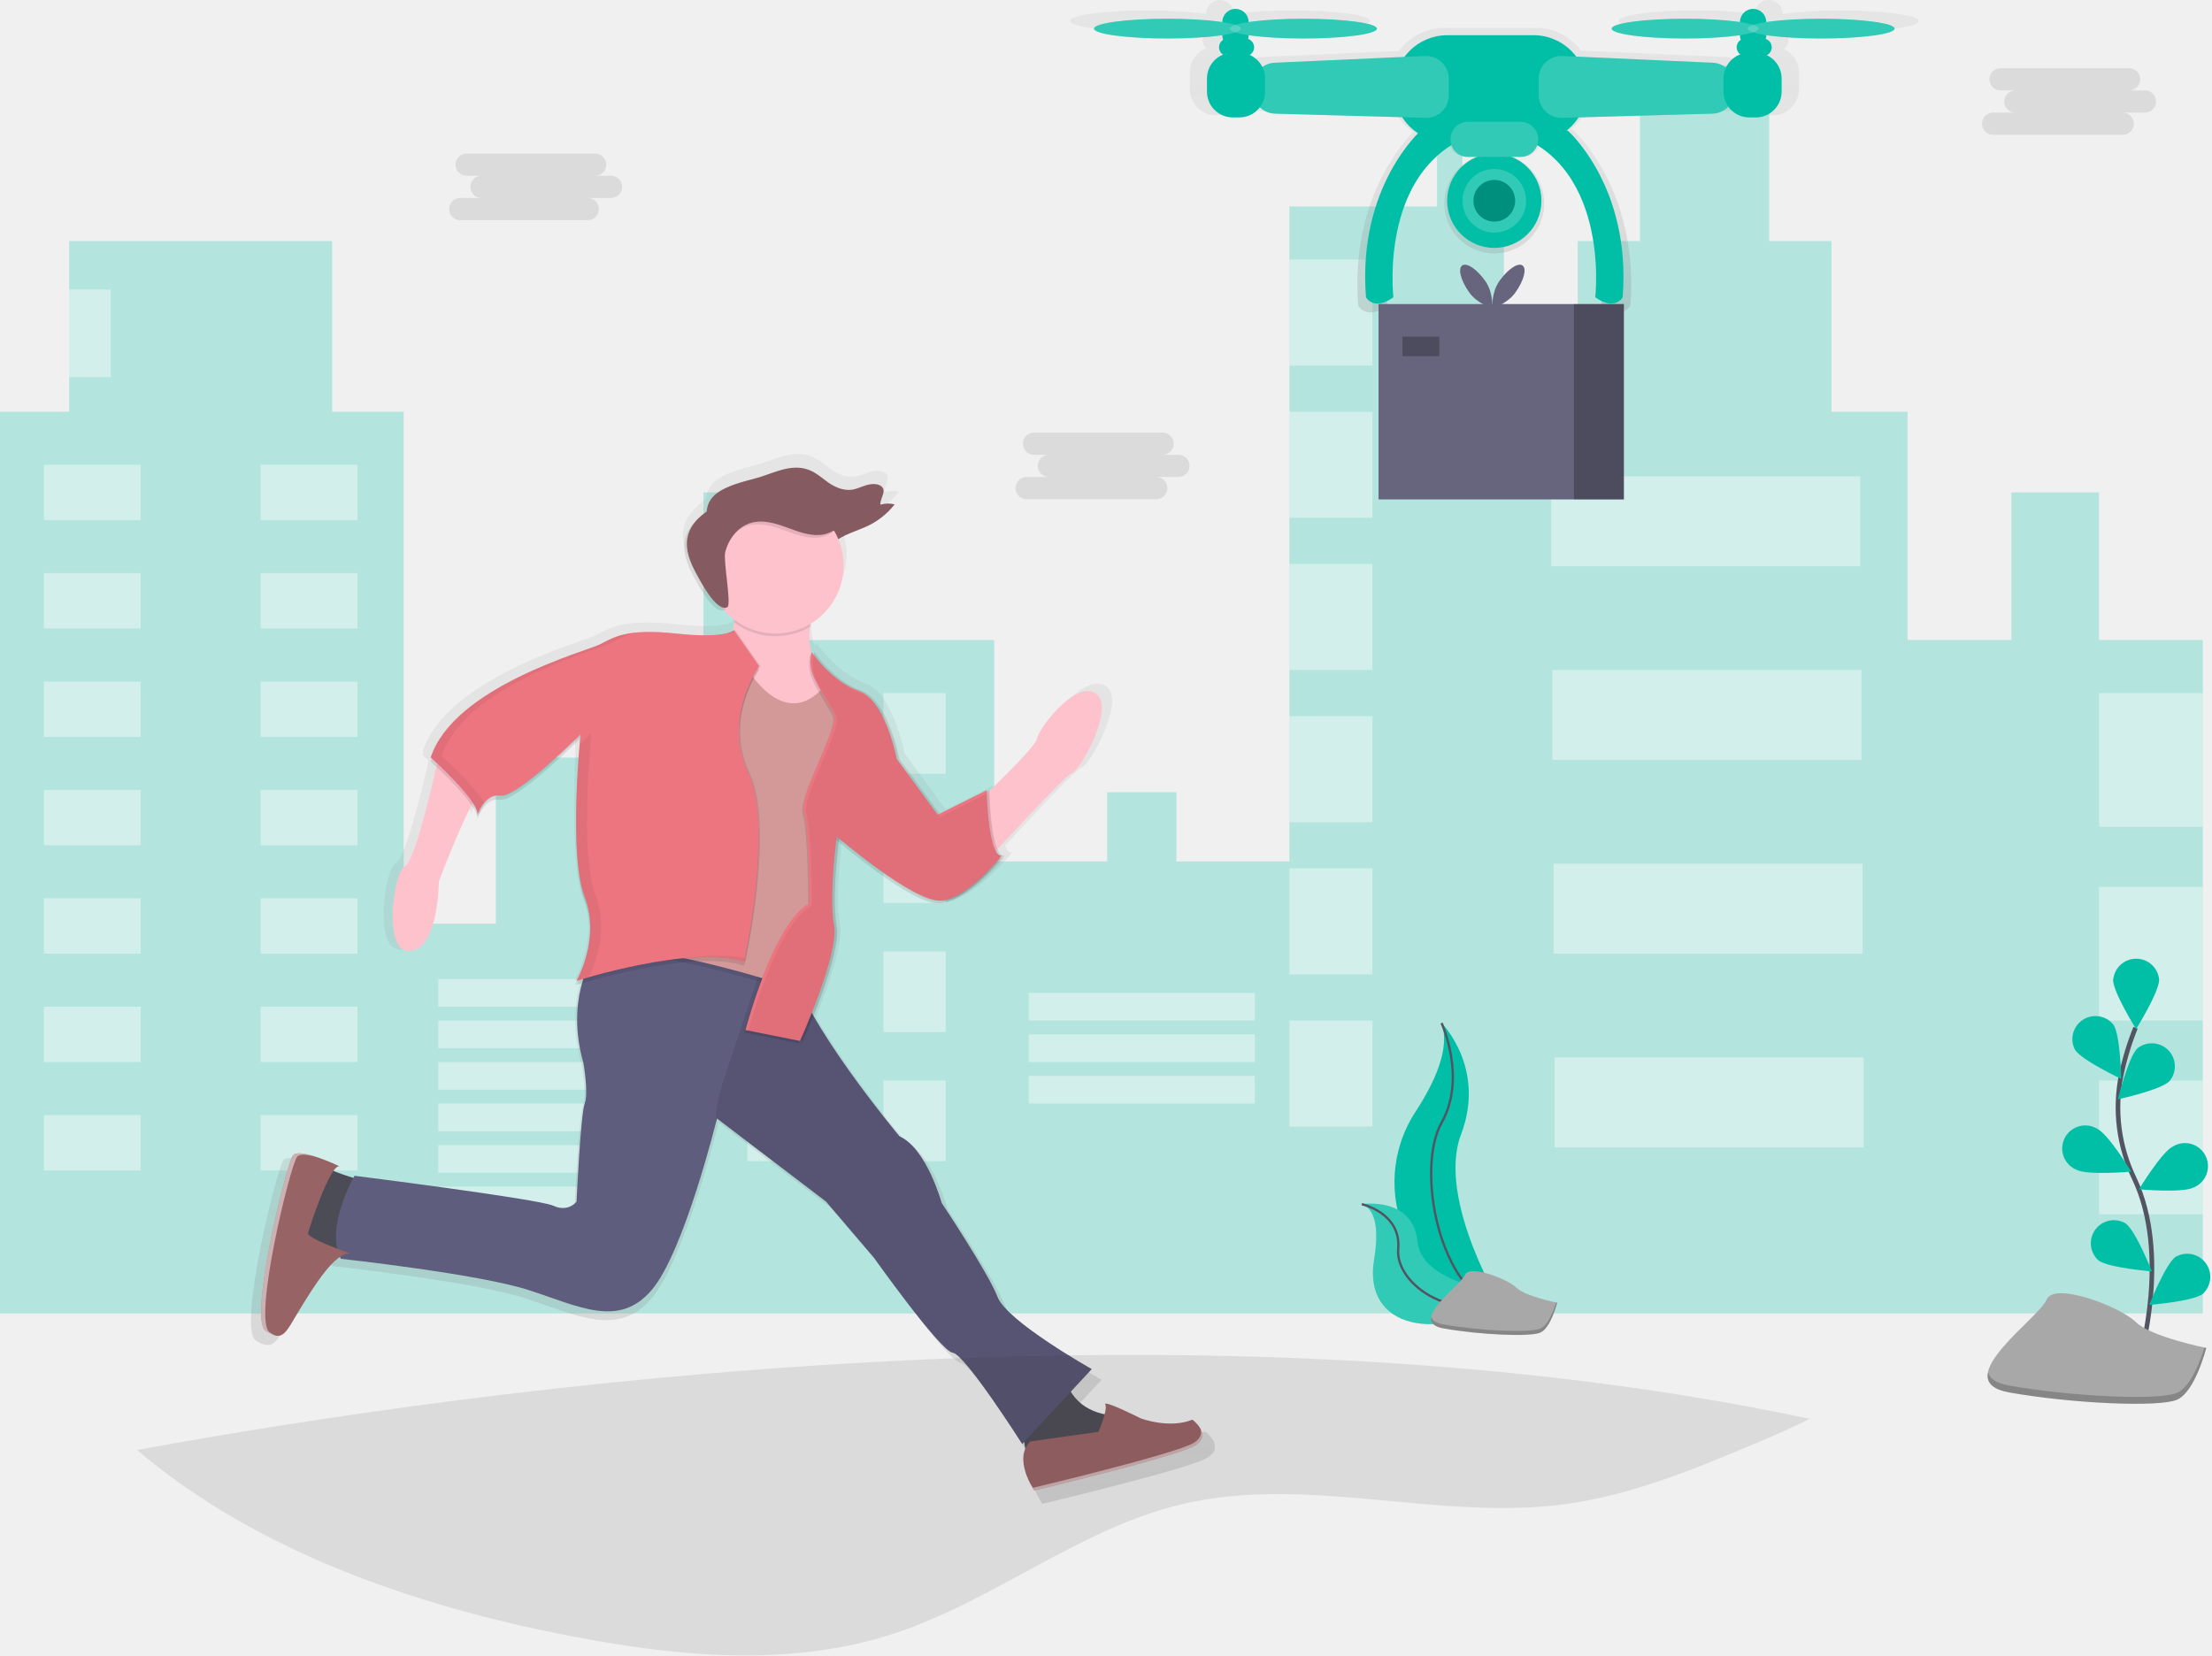
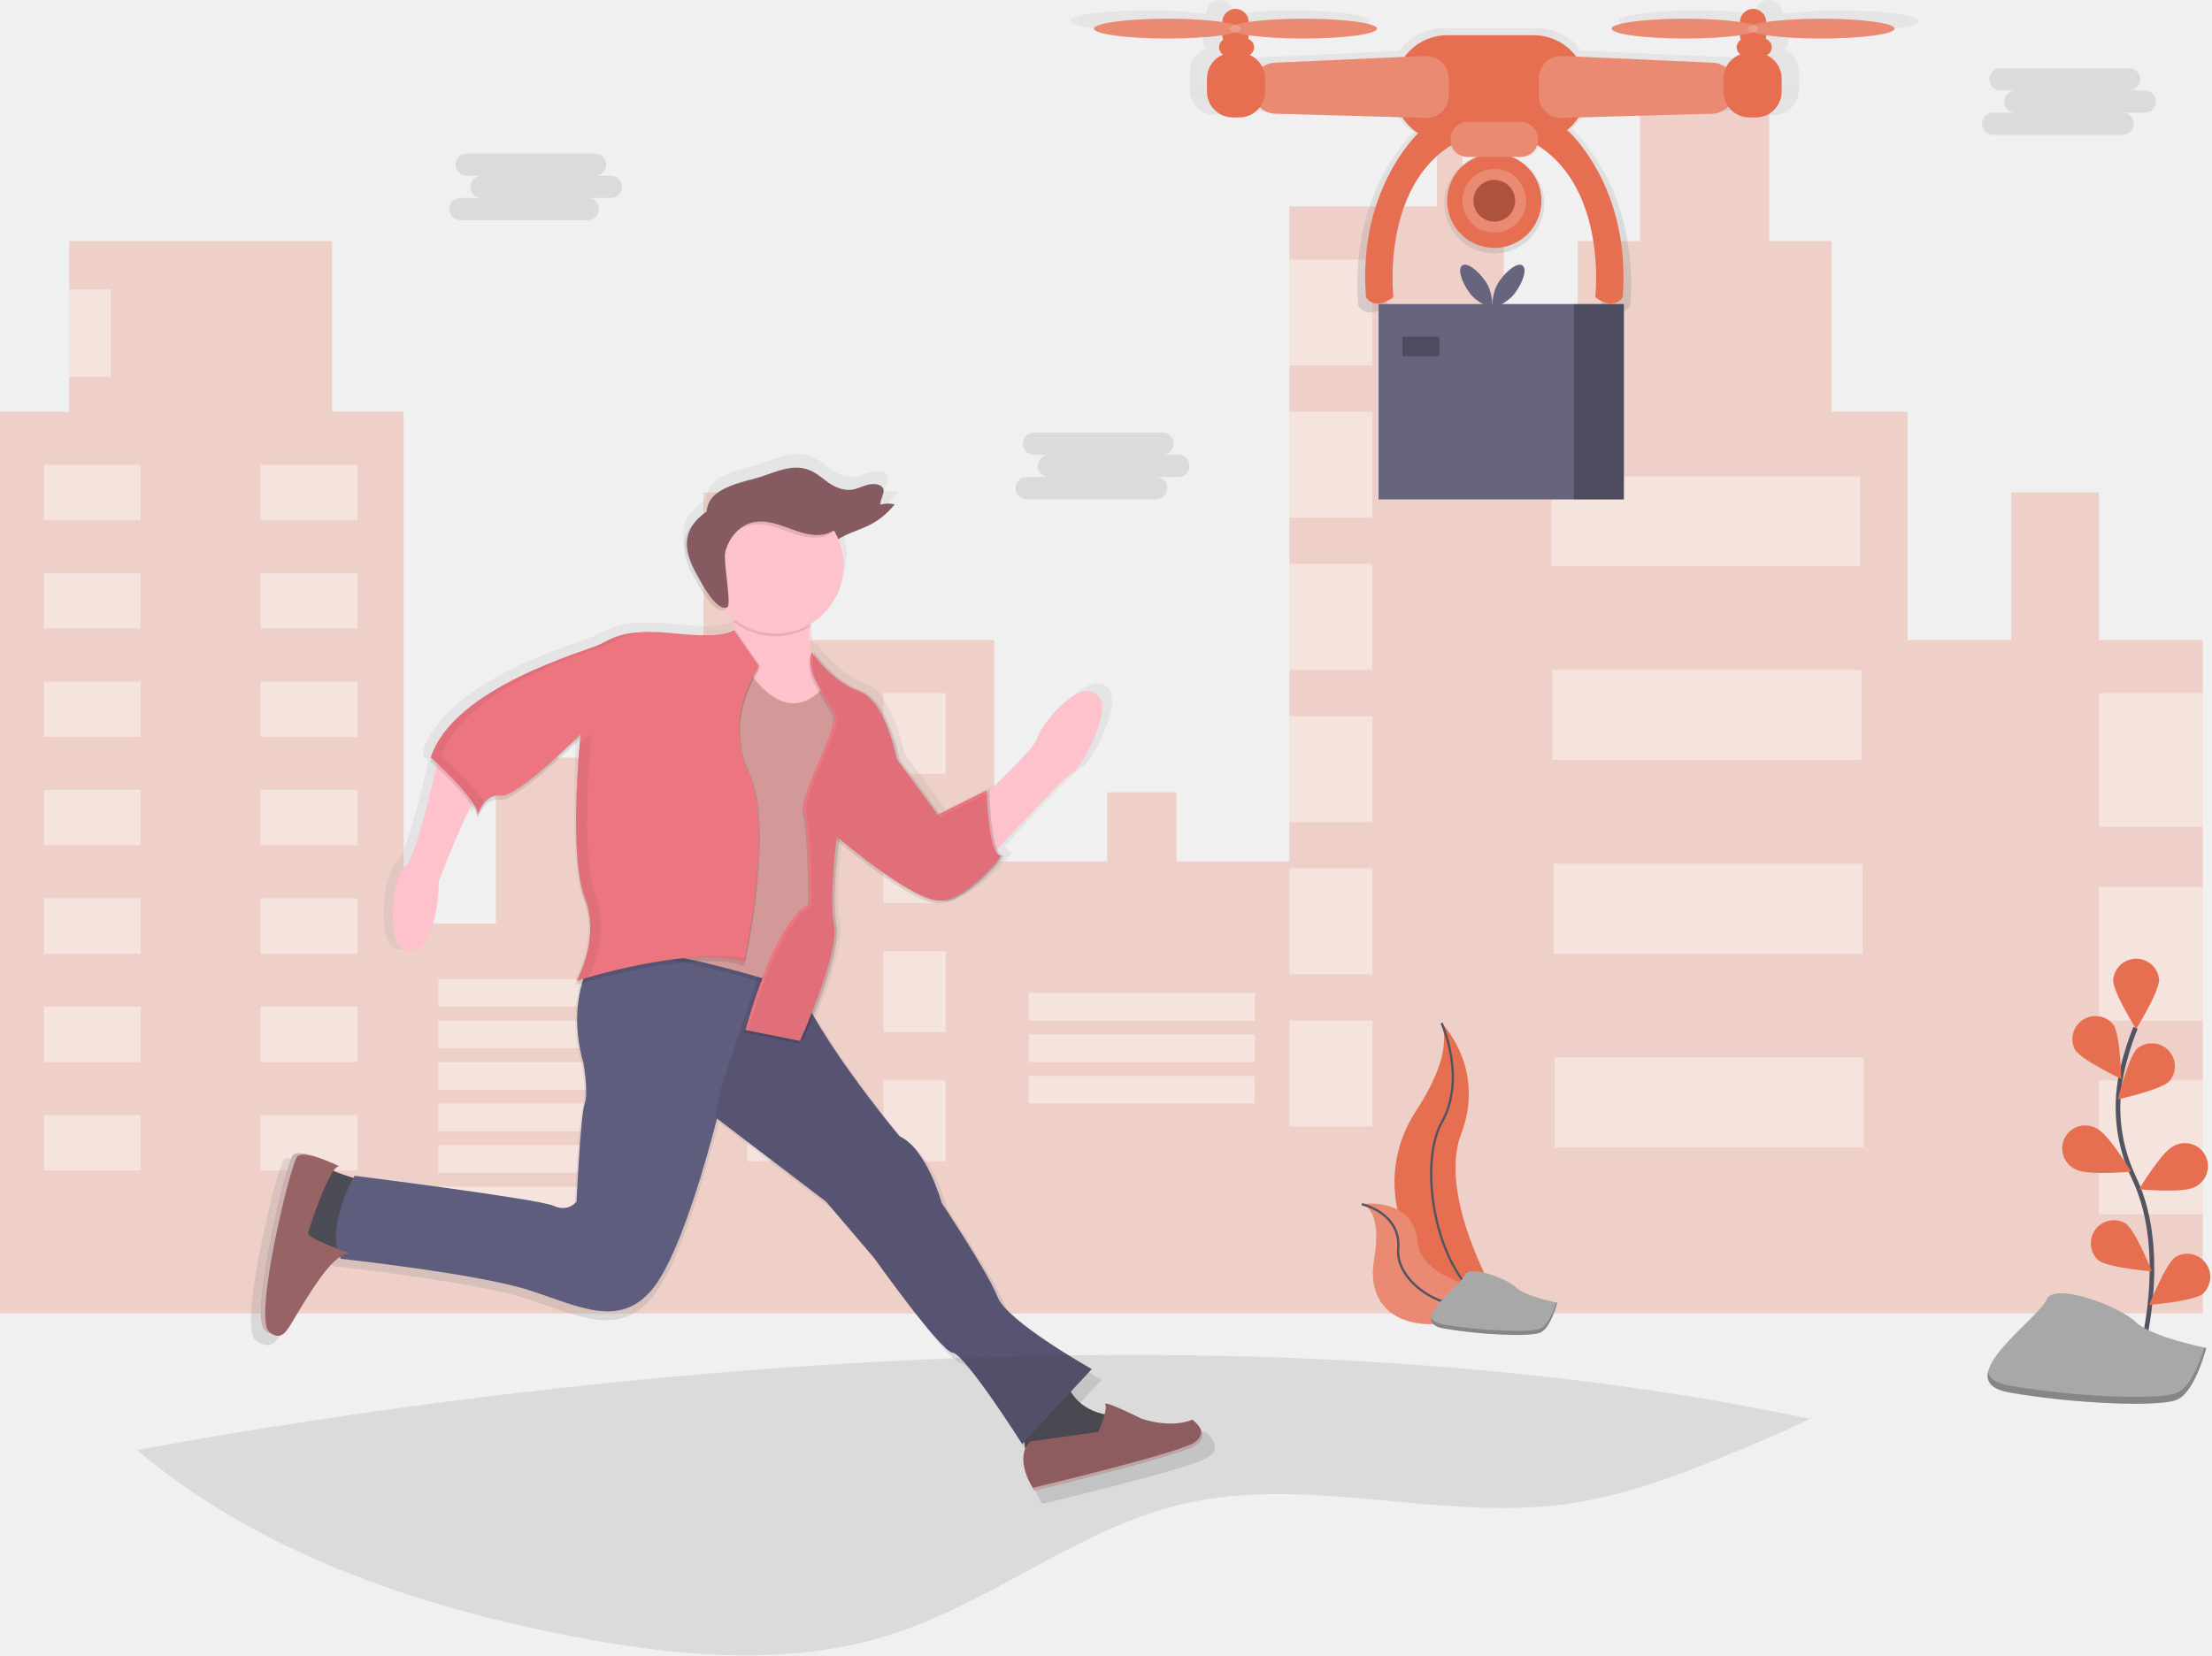
<svg xmlns="http://www.w3.org/2000/svg" xmlns:xlink="http://www.w3.org/1999/xlink" id="26c346b9-da0c-4941-90c9-e7f7f9ba5ac3" data-name="Layer 1" width="958.98" height="717.78" viewBox="0 0 958.98 717.78">
  <defs>
    <linearGradient id="4ef13be0-8e55-4463-b812-64152197208f" x1="768.34" y1="226.6" x2="768.34" y2="91.11" gradientUnits="userSpaceOnUse">
      <stop offset="0" stop-color="gray" stop-opacity="0.25" />
      <stop offset="0.54" stop-color="gray" stop-opacity="0.12" />
      <stop offset="1" stop-color="gray" stop-opacity="0.1" />
    </linearGradient>
    <linearGradient id="5bed69c4-1e02-4930-aaf9-54950fab6759" x1="324.42" y1="444.93" x2="324.42" y2="444.59" xlink:href="#4ef13be0-8e55-4463-b812-64152197208f" />
    <linearGradient id="a88837d3-ccd3-4ab3-a7ec-270b2797a153" x1="437.75" y1="743.35" x2="437.75" y2="288.01" xlink:href="#4ef13be0-8e55-4463-b812-64152197208f" />
  </defs>
-   <polygon points="910 277.53 910 213.53 872 213.53 872 277.53 827 277.53 827 178.53 794 178.53 794 104.53 767 104.53 767 28.53 711 28.53 711 104.53 684 104.53 684 178.53 652 178.53 652 89.53 634 89.53 634 44.53 623 44.53 623 89.53 559 89.53 559 373.53 510 373.53 510 343.53 480 343.53 480 373.53 431 373.53 431 277.53 343 277.53 343 213.53 305 213.53 305 277.53 303 277.53 303 400.53 263 400.53 263 328.53 215 328.53 215 400.53 175 400.53 175 178.53 144 178.53 144 104.53 30 104.53 30 178.53 0 178.53 0 569.53 175 569.53 303 569.53 431 569.53 559 569.53 652 569.53 827 569.53 955 569.53 955 277.53 910 277.53" fill="#00bfa6" opacity="0.25" />
+   <polygon points="910 277.53 910 213.53 872 213.53 872 277.53 827 277.53 827 178.53 794 178.53 794 104.53 767 104.53 767 28.53 711 28.53 711 104.53 684 104.53 684 178.53 652 178.53 652 89.53 634 89.53 634 44.53 623 44.53 623 89.53 559 89.53 559 373.53 510 373.53 510 343.53 480 343.53 480 373.53 431 373.53 431 277.53 343 277.53 343 213.53 305 213.53 305 277.53 303 277.53 303 400.53 263 400.53 263 328.53 215 328.53 215 400.53 175 400.53 175 178.53 144 178.53 144 104.53 30 104.53 30 178.53 0 178.53 0 569.53 175 569.53 303 569.53 431 569.53 559 569.53 652 569.53 827 569.53 955 569.53 955 277.53 910 277.53" fill="#e76f51" opacity="0.25" />
  <rect x="19" y="201.53" width="42" height="24" fill="#fff" opacity="0.4" />
  <rect x="233.51" y="292.64" width="42" height="24" transform="translate(388.51 518.17) rotate(-180)" fill="#fff" opacity="0.4" />
  <rect x="19" y="248.53" width="42" height="24" fill="#fff" opacity="0.4" />
  <rect x="233.51" y="339.64" width="42" height="24" transform="translate(388.51 612.17) rotate(-180)" fill="#fff" opacity="0.4" />
  <rect x="19" y="295.53" width="42" height="24" fill="#fff" opacity="0.4" />
  <rect x="233.51" y="386.64" width="42" height="24" transform="translate(388.51 706.17) rotate(-180)" fill="#fff" opacity="0.4" />
  <rect x="19" y="342.53" width="42" height="24" fill="#fff" opacity="0.4" />
  <rect x="233.51" y="433.64" width="42" height="24" transform="translate(388.51 800.17) rotate(-180)" fill="#fff" opacity="0.4" />
  <rect x="19" y="389.53" width="42" height="24" fill="#fff" opacity="0.4" />
  <rect x="233.51" y="480.64" width="42" height="24" transform="translate(388.51 894.17) rotate(-180)" fill="#fff" opacity="0.4" />
  <rect x="19" y="436.53" width="42" height="24" fill="#fff" opacity="0.4" />
  <rect x="233.51" y="527.64" width="42" height="24" transform="translate(388.51 988.17) rotate(-180)" fill="#fff" opacity="0.4" />
  <rect x="19" y="483.53" width="42" height="24" fill="#fff" opacity="0.4" />
  <rect x="233.51" y="574.64" width="42" height="24" transform="translate(388.51 1082.17) rotate(-180)" fill="#fff" opacity="0.4" />
  <rect x="190" y="424.53" width="98" height="12" fill="#fff" opacity="0.4" />
  <rect x="190" y="442.53" width="98" height="12" fill="#fff" opacity="0.4" />
  <rect x="190" y="460.53" width="98" height="12" fill="#fff" opacity="0.4" />
  <rect x="446" y="430.53" width="98" height="12" fill="#fff" opacity="0.4" />
  <rect x="446" y="448.53" width="98" height="12" fill="#fff" opacity="0.4" />
  <rect x="446" y="466.53" width="98" height="12" fill="#fff" opacity="0.4" />
  <rect x="190" y="478.53" width="98" height="12" fill="#fff" opacity="0.4" />
  <rect x="190" y="496.53" width="98" height="12" fill="#fff" opacity="0.4" />
  <rect x="190" y="514.53" width="98" height="12" fill="#fff" opacity="0.4" />
  <rect x="324" y="300.53" width="27" height="35" fill="#fff" opacity="0.4" />
  <rect x="503.51" y="391.64" width="27" height="35" transform="translate(913.51 727.17) rotate(-180)" fill="#fff" opacity="0.4" />
  <rect x="324" y="356.53" width="27" height="35" fill="#fff" opacity="0.4" />
  <rect x="503.51" y="447.64" width="27" height="35" transform="translate(913.51 839.17) rotate(-180)" fill="#fff" opacity="0.4" />
  <rect x="324" y="412.53" width="27" height="35" fill="#fff" opacity="0.4" />
  <rect x="503.51" y="503.64" width="27" height="35" transform="translate(913.51 951.17) rotate(-180)" fill="#fff" opacity="0.4" />
  <rect x="324" y="468.53" width="27" height="35" fill="#fff" opacity="0.4" />
  <rect x="503.51" y="559.64" width="27" height="35" transform="translate(913.51 1063.17) rotate(-180)" fill="#fff" opacity="0.4" />
  <rect x="559" y="112.53" width="36" height="46" fill="#fff" opacity="0.4" />
  <rect x="559" y="178.53" width="36" height="46" fill="#fff" opacity="0.4" />
  <rect x="559" y="244.53" width="36" height="46" fill="#fff" opacity="0.4" />
  <rect x="559" y="310.53" width="36" height="46" fill="#fff" opacity="0.4" />
  <rect x="559" y="376.53" width="36" height="46" fill="#fff" opacity="0.4" />
  <rect x="559" y="442.53" width="36" height="46" fill="#fff" opacity="0.4" />
  <rect x="672.5" y="206.53" width="134" height="39" fill="#fff" opacity="0.4" />
  <rect x="673" y="290.53" width="134" height="39" fill="#fff" opacity="0.4" />
  <rect x="673.5" y="374.53" width="134" height="39" fill="#fff" opacity="0.4" />
  <rect x="674" y="458.53" width="134" height="39" fill="#fff" opacity="0.4" />
  <rect x="30" y="125.53" width="18" height="38" fill="#fff" opacity="0.4" />
  <rect x="910" y="300.53" width="45" height="58" fill="#fff" opacity="0.4" />
  <rect x="910" y="384.53" width="45" height="58" fill="#fff" opacity="0.4" />
  <rect x="910" y="468.53" width="45" height="58" fill="#fff" opacity="0.4" />
  <path d="M385.19,167.32h-6.88a4.82,4.82,0,1,0,0-9.63H322.58a4.82,4.82,0,0,0,0,9.63h6.88a4.82,4.82,0,1,0,0,9.63h-9.63a4.82,4.82,0,0,0,0,9.63h55.73a4.82,4.82,0,0,0,0-9.63h9.63a4.82,4.82,0,1,0,0-9.63Z" transform="translate(-120.51 -91.11)" fill="#252223" opacity="0.1" />
  <path d="M631.19,288.32h-6.88a4.82,4.82,0,1,0,0-9.63H568.58a4.82,4.82,0,0,0,0,9.63h6.88a4.82,4.82,0,1,0,0,9.63h-9.63a4.82,4.82,0,1,0,0,9.63h55.73a4.82,4.82,0,1,0,0-9.63h9.63a4.82,4.82,0,1,0,0-9.63Z" transform="translate(-120.51 -91.11)" fill="#252223" opacity="0.1" />
  <path d="M1050.19,130.32h-6.88a4.82,4.82,0,1,0,0-9.63H987.58a4.82,4.82,0,0,0,0,9.63h6.88a4.82,4.82,0,1,0,0,9.63h-9.63a4.82,4.82,0,1,0,0,9.63h55.73a4.82,4.82,0,1,0,0-9.63h9.63a4.82,4.82,0,1,0,0-9.63Z" transform="translate(-120.51 -91.11)" fill="#252223" opacity="0.1" />
  <path d="M918.56,95.65a181.12,181.12,0,0,0-25.21,1.52h0a6,6,0,0,0-12.1,0h0a181.12,181.12,0,0,0-25.21-1.52c-18.65,0-33.78,2-33.78,4.54s15.12,4.54,33.78,4.54a181.12,181.12,0,0,0,25.21-1.52h0a6,6,0,0,0,.39,2.13,4,4,0,0,0-.4,6.53,11.17,11.17,0,0,0-6.63,6.1,10.33,10.33,0,0,0-5.8-2.11L806,113.06a24.54,24.54,0,0,0-19.67-9.85H746.79a24.54,24.54,0,0,0-19.78,10l-59.66,2.67a10.33,10.33,0,0,0-5.43,1.83,11.17,11.17,0,0,0-5.81-5.58,4,4,0,0,0-.95-7.19,6,6,0,0,0,.25-1.73h0a181.11,181.11,0,0,0,25.21,1.52c18.65,0,33.78-2,33.78-4.54s-15.12-4.54-33.78-4.54a181.12,181.12,0,0,0-25.21,1.52h0a6,6,0,0,0-6-6h0a6,6,0,0,0-6,6h0a181.12,181.12,0,0,0-25.21-1.52c-18.65,0-33.78,2-33.78,4.54s15.12,4.54,33.78,4.54a181.12,181.12,0,0,0,25.21-1.52h0a6,6,0,0,0,.39,2.13,4,4,0,0,0-.24,6.66,11.14,11.14,0,0,0-7.21,10.41v7.46A11.14,11.14,0,0,0,647.4,141h4.43a11.11,11.11,0,0,0,8.93-4.5,10.33,10.33,0,0,0,6.76,2.77l58.5,1.64a24.7,24.7,0,0,0,7.25,7.39c-5.6,5.69-27.44,30.92-23.92,75.38,0,0,3.53,6.55,12.6,0,0,0-5.8-49.54,26.67-69.94a8.06,8.06,0,0,0,7.61,5.41h4.15a21.68,21.68,0,1,0,15.91,0h4.15a8.06,8.06,0,0,0,7.61-5.41c32.47,20.4,26.67,69.94,26.67,69.94,9.07,6.55,12.6,0,12.6,0,4-50.92-25.21-76.62-25.21-76.62h-.53a24.7,24.7,0,0,0,5.48-6.06l61.58-1.72a10.34,10.34,0,0,0,7.05-3,11.12,11.12,0,0,0,9.14,4.78h4.43a11.14,11.14,0,0,0,11.14-11.14v-7.46a11.14,11.14,0,0,0-6.6-10.17,4,4,0,0,0-.72-7.31,6,6,0,0,0,.25-1.73h0a181.11,181.11,0,0,0,25.21,1.52c18.65,0,33.78-2,33.78-4.54S937.22,95.65,918.56,95.65Z" transform="translate(-120.51 -91.11)" fill="url(#4ef13be0-8e55-4463-b812-64152197208f)" />
-   <circle cx="647.83" cy="87.06" r="20.44" fill="#00bfa6" />
-   <circle cx="647.83" cy="87.06" r="13.79" fill="#00bfa6" />
+   <circle cx="647.83" cy="87.06" r="20.44" fill="#e76f51" />
+   <circle cx="647.83" cy="87.06" r="13.79" fill="#e76f51" />
  <circle cx="647.83" cy="87.06" r="13.79" fill="#f5f5f5" opacity="0.2" />
-   <circle cx="647.83" cy="87.06" r="9.03" fill="#00bfa6" />
+   <circle cx="647.83" cy="87.06" r="9.03" fill="#e76f51" />
  <circle cx="647.83" cy="87.06" r="9.03" opacity="0.25" />
-   <path d="M736.48,147.74S708.91,172,712.71,220c0,0,3.33,6.18,11.89,0,0,0-7.13-60.86,40.41-72.27Z" transform="translate(-120.51 -91.11)" fill="#00bfa6" />
-   <path d="M800.19,147.74S827.77,172,824,220c0,0-3.33,6.18-11.89,0,0,0,7.13-60.86-40.41-72.27Z" transform="translate(-120.51 -91.11)" fill="#00bfa6" />
-   <rect x="604.32" y="15.26" width="83.68" height="46.36" rx="23.18" ry="23.18" fill="#00bfa6" />
-   <path d="M738.54,142.22l-65.29-1.83a9.79,9.79,0,0,1-9.52-9.79V128.1a9.79,9.79,0,0,1,9.35-9.78l65.29-2.93a9.79,9.79,0,0,1,10.23,9.78v7.27A9.79,9.79,0,0,1,738.54,142.22Z" transform="translate(-120.51 -91.11)" fill="#00bfa6" />
-   <path d="M797.66,142.22l65.29-1.83a9.79,9.79,0,0,0,9.52-9.79V128.1a9.79,9.79,0,0,0-9.35-9.78l-65.29-2.93a9.79,9.79,0,0,0-10.23,9.78v7.27A9.79,9.79,0,0,0,797.66,142.22Z" transform="translate(-120.51 -91.11)" fill="#00bfa6" />
+   <path d="M736.48,147.74S708.91,172,712.71,220c0,0,3.33,6.18,11.89,0,0,0-7.13-60.86,40.41-72.27Z" transform="translate(-120.51 -91.11)" fill="#e76f51" />
+   <path d="M800.19,147.74S827.77,172,824,220c0,0-3.33,6.18-11.89,0,0,0,7.13-60.86-40.41-72.27Z" transform="translate(-120.51 -91.11)" fill="#e76f51" />
+   <rect x="604.32" y="15.26" width="83.68" height="46.36" rx="23.18" ry="23.18" fill="#e76f51" />
+   <path d="M738.54,142.22l-65.29-1.83a9.79,9.79,0,0,1-9.52-9.79V128.1a9.79,9.79,0,0,1,9.35-9.78l65.29-2.93a9.79,9.79,0,0,1,10.23,9.78v7.27A9.79,9.79,0,0,1,738.54,142.22Z" transform="translate(-120.51 -91.11)" fill="#e76f51" />
+   <path d="M797.66,142.22l65.29-1.83a9.79,9.79,0,0,0,9.52-9.79V128.1a9.79,9.79,0,0,0-9.35-9.78l-65.29-2.93a9.79,9.79,0,0,0-10.23,9.78v7.27A9.79,9.79,0,0,0,797.66,142.22Z" transform="translate(-120.51 -91.11)" fill="#e76f51" />
  <path d="M738.54,142.22l-65.29-1.83a9.79,9.79,0,0,1-9.52-9.79V128.1a9.79,9.79,0,0,1,9.35-9.78l65.29-2.93a9.79,9.79,0,0,1,10.23,9.78v7.27A9.79,9.79,0,0,1,738.54,142.22Z" transform="translate(-120.51 -91.11)" fill="#f5f5f5" opacity="0.2" />
  <path d="M797.66,142.22l65.29-1.83a9.79,9.79,0,0,0,9.52-9.79V128.1a9.79,9.79,0,0,0-9.35-9.78l-65.29-2.93a9.79,9.79,0,0,0-10.23,9.78v7.27A9.79,9.79,0,0,0,797.66,142.22Z" transform="translate(-120.51 -91.11)" fill="#f5f5f5" opacity="0.2" />
-   <rect x="523.26" y="22.87" width="25.2" height="28.05" rx="11.17" ry="11.17" fill="#00bfa6" />
-   <rect x="747.2" y="22.87" width="25.2" height="28.05" rx="11.17" ry="11.17" fill="#00bfa6" />
-   <rect x="528.49" y="16.69" width="15.21" height="7.61" rx="3.8" ry="3.8" fill="#00bfa6" />
-   <rect x="529.92" y="3.85" width="11.41" height="17.12" rx="5.71" ry="5.71" fill="#00bfa6" />
-   <ellipse cx="506.14" cy="12.41" rx="31.86" ry="4.28" fill="#00bfa6" />
-   <ellipse cx="565.1" cy="12.41" rx="31.86" ry="4.28" fill="#00bfa6" />
-   <rect x="752.9" y="16.69" width="15.21" height="7.61" rx="3.8" ry="3.8" fill="#00bfa6" />
-   <rect x="754.33" y="3.85" width="11.41" height="17.12" rx="5.71" ry="5.71" fill="#00bfa6" />
-   <ellipse cx="730.56" cy="12.41" rx="31.86" ry="4.28" fill="#00bfa6" />
-   <ellipse cx="789.51" cy="12.41" rx="31.86" ry="4.28" fill="#00bfa6" />
+   <rect x="523.26" y="22.87" width="25.2" height="28.05" rx="11.17" ry="11.17" fill="#e76f51" />
+   <rect x="747.2" y="22.87" width="25.2" height="28.05" rx="11.17" ry="11.17" fill="#e76f51" />
+   <rect x="528.49" y="16.69" width="15.21" height="7.61" rx="3.8" ry="3.8" fill="#e76f51" />
+   <rect x="529.92" y="3.85" width="11.41" height="17.12" rx="5.71" ry="5.71" fill="#e76f51" />
+   <ellipse cx="506.14" cy="12.41" rx="31.86" ry="4.28" fill="#e76f51" />
+   <ellipse cx="565.1" cy="12.41" rx="31.86" ry="4.28" fill="#e76f51" />
+   <rect x="752.9" y="16.69" width="15.21" height="7.61" rx="3.8" ry="3.8" fill="#e76f51" />
+   <rect x="754.33" y="3.85" width="11.41" height="17.12" rx="5.71" ry="5.71" fill="#e76f51" />
+   <ellipse cx="730.56" cy="12.41" rx="31.86" ry="4.28" fill="#e76f51" />
+   <ellipse cx="789.51" cy="12.41" rx="31.86" ry="4.28" fill="#e76f51" />
  <ellipse cx="506.14" cy="12.41" rx="31.86" ry="4.28" fill="#f5f5f5" opacity="0.2" />
  <ellipse cx="565.1" cy="12.41" rx="31.86" ry="4.28" fill="#f5f5f5" opacity="0.2" />
  <ellipse cx="730.56" cy="12.41" rx="31.86" ry="4.28" fill="#f5f5f5" opacity="0.2" />
  <ellipse cx="789.51" cy="12.41" rx="31.86" ry="4.28" fill="#f5f5f5" opacity="0.2" />
-   <rect x="628.81" y="52.82" width="38.04" height="15.21" rx="7.61" ry="7.61" fill="#00bfa6" />
+   <rect x="628.81" y="52.82" width="38.04" height="15.21" rx="7.61" ry="7.61" fill="#e76f51" />
  <rect x="628.81" y="52.82" width="38.04" height="15.21" rx="7.61" ry="7.61" fill="#f5f5f5" opacity="0.2" />
  <polygon points="682.36 131.85 597.65 131.85 597.65 216.56 682.36 216.56 704 216.56 704 131.85 682.36 131.85" fill="#67647e" />
  <rect x="682.36" y="131.85" width="21.65" height="84.71" opacity="0.25" />
  <rect x="608" y="145.97" width="16" height="8.47" opacity="0.25" />
  <path d="M764.45,213c3.6,5.1,3,11.67,3,11.67s-6.38-1.69-10-6.79-5-10.32-3-11.67S760.85,207.89,764.45,213Z" transform="translate(-120.51 -91.11)" fill="#67647e" />
  <path d="M770.54,213c-3.6,5.1-3,11.67-3,11.67s6.38-1.69,10-6.79,5-10.32,3-11.67S774.14,207.89,770.54,213Z" transform="translate(-120.51 -91.11)" fill="#67647e" />
  <path d="M324.48,444.59l-.11.34A2,2,0,0,0,324.48,444.59Z" transform="translate(-120.51 -91.11)" fill="url(#5bed69c4-1e02-4930-aaf9-54950fab6759)" />
  <path d="M646.39,721.2c.07-.1.14-.19.19-.29l.11-.21c.05-.1.11-.19.15-.29l.08-.21c0-.1.08-.2.11-.3s0-.13.05-.2.05-.2.07-.31,0-.12,0-.19,0-.21,0-.32,0-.11,0-.17,0-.22,0-.33,0-.1,0-.15,0-.23,0-.34l0-.13c0-.12,0-.24-.08-.36l0-.11c0-.13-.08-.25-.12-.38l0-.08q-.07-.2-.16-.39l0-.06q-.09-.21-.2-.41l0,0-.24-.43h0a14.8,14.8,0,0,0-3.43-3.72c-10.31,4.25-23-.61-23-.61s-17-8.49-15.77-6.07c.41.82.2,2.45-.26,4.27-8.14-1.71-12.63-6.08-15.07-10l9.27-10s-37.61-21.23-41.85-32.15-24.87-41.85-24.87-41.85-6.67-24.26-18.8-29.72c0,0-24.19-28.9-38.32-53.68,5-12.49,12-32,10.42-40.33-2-10.38.07-30,.9-36.94,6.71,5.6,34,27.77,44.59,27.24,3.81-.19,7.91-2.23,11.76-4.95,9.16-5.8,17.36-16.28,17.36-16.28-1.24.12-2.25-1-3.07-2.9,10.13-11,31.11-33.64,33.4-34.1,3-.61,19.41-29.11,10.31-35.18s-25.47,15.77-26.08,20c-.41,2.88-13.1,15.52-21.22,23.36,0-.2,0-.31,0-.31l-1.2.6c0-.38,0-.6,0-.6l-20.95,10.47-17.87-24.42s-4.85-26.08-17-30.33S474.48,370,474.48,370a12.49,12.49,0,0,0-.27,1.29c-.61-.81-.94-1.29-.94-1.29s0,.11-.08.29a31.91,31.91,0,0,1-.69-11.42l.17-.1c.07-.47.15-.92.23-1.35a30.35,30.35,0,0,0,12.29-37.59c3.09-2.16,7.57-3.5,11.38-5.14a33.38,33.38,0,0,0,13.69-10.35,12.07,12.07,0,0,0-6.34.13c-.26-2.81,3-6,.46-8.14-1.56-1.33-4.47-1.21-6.69-.55s-4.25,1.74-6.61,2c-4.11.5-8-1.49-10.93-3.64s-5.69-4.67-9.61-5.69c-7.79-2-15.51,2.61-23.33,4.57-12.56,3.14-20,6.5-20.61,14.5a26,26,0,0,0-4.44,3.77,16.55,16.55,0,0,0-5.32,9c-1.06,5.44,1.14,11,3.8,15.84,1.51,2.77,8.77,17.12,13.7,15.23a30.5,30.5,0,0,0,4.54,4.25c-.16,1.65-.39,3.32-.65,5a11.28,11.28,0,0,1-3.57,1.23,42.93,42.93,0,0,1-8.23.72,120.44,120.44,0,0,1-12.91-.79,109,109,0,0,0-12.55-.72,61.25,61.25,0,0,0-6.26.3l-.32,0-1.24.15-.19,0-1.35.22-.15,0-1.1.22-.25.05-1.12.27h0l-1.1.31-.18.05-.86.27-.19.06c-.65.22-1.26.46-1.84.7l-.18.08-.72.31-.13.06-.81.38-.07,0-.7.35-.17.09-.68.35,0,0-.86.45-.52.27-.24.13-.71.36c-6.07,3-64.9,18.8-75.21,50.34l.21.19,0,0,.23.21c-.17.46-.34.92-.49,1.38,0,0,1,.9,2.56,2.36-2.77,12.06-10.19,42.88-14.09,44.34-4.85,1.82-10.31,38.82,2.43,37.61s12.74-30.93,12.74-30.93,8.4-22.52,14.59-33.95a15.94,15.94,0,0,1,2.43,4.71l0,.13,0-.12a3.41,3.41,0,0,1,.07,1.6c.6-1.76,3.71-9.84,10.2-8.76,6.93,1.16,33.11-24.63,35.59-27.1-.06.67-.14,1.51-.22,2.48h0v0c0,.57-.1,1.18-.15,1.84l0,.21,0,.5,0,.33,0,.51,0,.36,0,.51,0,.46-.05.75,0,.61,0,.43,0,.61,0,.41,0,.64,0,.43,0,.7,0,.4-.07,1.1v.15l-.06,1,0,.35,0,.84,0,.4,0,.86,0,.36-.05,1v.2q0,.65-.06,1.31v.08q0,.6-.05,1.2v.35l0,1,0,.4q0,.5,0,1v.34q0,1.37-.09,2.77v.2q0,.59,0,1.18v.36q0,.53,0,1.06v.37q0,.58,0,1.17v.23q0,1.43,0,2.88c0,.1,0,.2,0,.31q0,.56,0,1.12,0,.19,0,.39,0,.53,0,1.07c0,.1,0,.2,0,.3,0,13.23.81,26.7,3.78,34.38a37.78,37.78,0,0,1,2.48,12.92,52.73,52.73,0,0,1-6.12,22.87h0l.71-.22-.13.23.39-.12c-.6,1.25-1,1.94-1,1.94s.88-.28,2.45-.74c-2.24,7.9-3.73,20.06.58,35.32,0,0,2.43,13.34.61,18.2s-3.64,43.67-3.64,43.67-3.64,4.85-10.31,1.82-88.55-13.34-88.55-13.34-.19.33-.51.92c-2.52-.79-6.15-2-8.8-3.11,1-1.38,1.89-2.17,2.64-2.06,0,0-4.37-2.11-9.13-3.78h0l-.87-.3h0l-.85-.28-.06,0-.81-.25-.09,0-.74-.21-.15,0-.7-.18-.18,0-.67-.15-.19,0-.6-.12-.23,0-.54-.09-.26,0-.49-.06-.27,0-.46,0h-.93l-.37,0-.24,0-.33.07-.22,0-.28.1-.2.07a2.36,2.36,0,0,0-.26.15l-.15.09a1.88,1.88,0,0,0-.33.31c-3,3.64-20,73.39-12.13,78.24l.68.41.28.16.36.2.35.18.25.13.38.18.19.09.39.17.14.06.4.15.09,0,.41.13h.05c4.4,1.19,5.86-2.88,11.19-11.6,5.22-8.54,11.93-19.31,17.79-23.3.13.29.26.58.4.86,0,0,61.26,6.67,83.7,14s40,17,54.59,0c13.06-15.23,26.11-64.62,28.66-74.63h0v0l.38-1.5h0l0-.13v-.13l48.52,37,21.23,24.87s29.72,41.85,35.18,42.46S567,722.73,567,722.73l.92-1c.22,1.11.39,2.13.52,3-2,4.81-.15,10.61,1.67,14.43h0l.08.16.21.42.11.22.2.39.1.19.21.4.11.19.16.29.08.15.21.36.09.15.13.21.07.12.16.26.06.1.1.15,0,.07.1.16,0,0,.06.08v0l0,0s63.69-15.16,71.57-20c.25-.15.48-.31.7-.47l.2-.16.4-.32.2-.19.31-.29.18-.21.24-.28Z" transform="translate(-120.51 -91.11)" fill="url(#a88837d3-ccd3-4ab3-a7ec-270b2797a153)" />
  <path d="M276.5,602.74s-14.18-4.14-14.77-5.91-12.41,32.49-12.41,32.49l11.82,8.27s12.41-7.09,18.91-5.91S276.5,602.74,276.5,602.74Z" transform="translate(-120.51 -91.11)" fill="#4c4c56" />
  <path d="M581.94,687.22s1.77,16,21.27,17.72-13,16-13,16l-24.81,1.77s-.59-10-4.73-17.72S581.94,687.22,581.94,687.22Z" transform="translate(-120.51 -91.11)" fill="#4c4c56" />
  <path d="M376.94,507.62s-11.22,17.13-3.54,44.31c0,0,2.36,13,.59,17.72s-3.54,42.54-3.54,42.54-3.54,4.73-10,1.77-86.25-13-86.25-13-13,22.45-5.91,36c0,0,59.67,6.5,81.53,13.59s39,16.54,53.17,0,28.36-74.44,28.36-74.44l47.26,36,20.68,24.22s28.95,40.76,34.27,41.35,30.13,39.58,30.13,39.58l30.13-32.49S557.13,664.18,553,653.54s-24.22-40.76-24.22-40.76-6.5-23.63-18.31-28.95c0,0-42.54-50.81-46.67-74.44S392.89,497,392.89,497Z" transform="translate(-120.51 -91.11)" fill="#5f5d7e" />
  <path d="M596.71,712s4.14-9.45,3-11.82S615,706.12,615,706.12s12.41,4.73,22.45.59c0,0,8.86,6.5,1.18,11.22s-69.71,19.5-69.71,19.5-9.45-13.59-1.77-21.27Z" transform="translate(-120.51 -91.11)" fill="#986365" />
  <path d="M553,653.54c-4.14-10.63-24.22-40.76-24.22-40.76s-6.5-23.63-18.31-28.95c0,0-42.54-50.81-46.67-74.44-.85-4.87-4.37-8.26-9.41-10.57l-8.24,24.75-11.25,33.8c-2.17,6.52-4.23,13.79-4,20.53.29-1.12.44-1.74.44-1.74l47.26,36,20.68,24.22s28.95,40.76,34.27,41.35,30.13,39.58,30.13,39.58l30.13-32.49S557.13,664.18,553,653.54Z" transform="translate(-120.51 -91.11)" opacity="0.1" />
  <path d="M473.23,355.79s-5,12.7,1.48,24.52-2.66,32.79-8.57,34-29.54-14.18-31.31-24.22,7.68-30.72,3-44.31Z" transform="translate(-120.51 -91.11)" fill="#fdc2cc" />
  <path d="M441.33,377.65s18.31,37.22,38.4,10.63c0,0,20.09,40.76,13.59,47.26A136.22,136.22,0,0,1,478.55,448l-10.63,74.44s-60.26-20.68-85.66-17.13l39-93.34Z" transform="translate(-120.51 -91.11)" opacity="0.1" />
  <path d="M441.33,375.88s18.31,37.22,38.4,10.63c0,0,20.09,40.76,13.59,47.26a136.22,136.22,0,0,1-14.77,12.41l-10.63,74.44s-60.26-20.68-85.66-17.13l39-93.34Z" transform="translate(-120.51 -91.11)" fill="#d39999" />
  <path d="M310.77,419s-10,46.08-14.77,47.85-10,37.81,2.36,36.63,12.41-30.13,12.41-30.13,13-34.86,18.31-39S310.77,419,310.77,419Z" transform="translate(-120.51 -91.11)" fill="#fdc2cc" />
  <path d="M542.95,440.27s26.59-24.81,27.18-28.95,16.54-25.4,25.4-19.5-7.09,33.67-10,34.27-37.81,39-37.81,39Z" transform="translate(-120.51 -91.11)" fill="#fdc2cc" />
  <path d="M438.67,366.13s-3.25,3.84-25.11,1.48-27.18,1.77-33.08,4.73-63.21,18.31-73.26,49c0,0,22.45,20.09,20.09,25.4,0,0,3-10,10-8.86s34.86-26.59,34.86-26.59-5.32,52,1.77,70.3-3.54,36.63-3.54,36.63,50.22-16,72.67-8.27c0,0,13-58.49,1.77-82.12s4.73-46.08,4.73-46.08Z" transform="translate(-120.51 -91.11)" opacity="0.1" />
  <path d="M439.26,364.36s-3.25,3.84-25.11,1.48-27.18,1.77-33.08,4.73-63.21,18.31-73.26,49c0,0,22.45,20.09,20.09,25.4,0,0,3-10,10-8.86s34.86-26.59,34.86-26.59-5.32,52,1.77,70.3S371,516.48,371,516.48s50.22-16,72.67-8.27c0,0,13-58.49,1.77-82.12S450.19,380,450.19,380Z" transform="translate(-120.51 -91.11)" opacity="0.1" />
  <path d="M438.67,364.36s-3.25,3.84-25.11,1.48-27.18,1.77-33.08,4.73-63.21,18.31-73.26,49c0,0,22.45,20.09,20.09,25.4,0,0,3-10,10-8.86s34.86-26.59,34.86-26.59-5.32,52,1.77,70.3-3.54,36.63-3.54,36.63,50.22-16,72.67-8.27c0,0,13-58.49,1.77-82.12S449.6,380,449.6,380Z" transform="translate(-120.51 -91.11)" fill="#ec7580" />
  <path d="M471.76,375s8.57,12.7,20.38,16.84,16.54,29.54,16.54,29.54l17.72,24.22L547.67,435s.59,28.95,6.5,28.36c0,0-14.77,18.91-26.59,19.5S482.69,455,482.69,455s-3.54,26-1.18,38.4-14.77,50.22-14.77,50.22l-23.63-4.73s12.41-47.26,27.77-54.94c0,0,0-31.9-2.36-39.58s15.36-36.63,13-42.54c-1.33-3.31-6.53-10.4-9.16-16.84A16.85,16.85,0,0,1,471.76,375Z" transform="translate(-120.51 -91.11)" opacity="0.1" />
  <path d="M473.53,373.81s8.57,12.7,20.38,16.84,16.54,29.54,16.54,29.54l17.72,24.22,21.27-10.63s.59,28.95,6.5,28.36c0,0-14.77,18.91-26.59,19.5s-44.9-27.77-44.9-27.77-3.54,26-1.18,38.4-14.77,50.22-14.77,50.22l-23.63-4.73s12.41-47.26,27.77-54.94c0,0,0-31.9-2.36-39.58s15.36-36.63,13-42.54c-1.33-3.31-6.53-10.4-9.16-16.84A16.85,16.85,0,0,1,473.53,373.81Z" transform="translate(-120.51 -91.11)" opacity="0.1" />
  <path d="M472.35,373.81s8.57,12.7,20.38,16.84,16.54,29.54,16.54,29.54L527,444.41l21.27-10.63s.59,28.95,6.5,28.36c0,0-14.77,18.91-26.59,19.5s-44.9-27.77-44.9-27.77-3.54,26-1.18,38.4-14.77,50.22-14.77,50.22l-23.63-4.73s12.41-47.26,27.77-54.94c0,0,0-31.9-2.36-39.58s15.36-36.63,13-42.54c-1.33-3.31-6.53-10.4-9.16-16.84A16.85,16.85,0,0,1,472.35,373.81Z" transform="translate(-120.51 -91.11)" fill="#ec7580" />
  <path d="M473.35,374.81s8.57,12.7,20.38,16.84,16.54,29.54,16.54,29.54L528,445.41l21.27-10.63s.59,28.95,6.5,28.36c0,0-14.77,18.91-26.59,19.5s-44.9-27.77-44.9-27.77-3.54,26-1.18,38.4-14.77,50.22-14.77,50.22l-23.63-4.73s12.41-47.26,27.77-54.94c0,0,0-31.9-2.36-39.58s15.36-36.63,13-42.54c-1.33-3.31-6.53-10.4-9.16-16.84A16.85,16.85,0,0,1,473.35,374.81Z" transform="translate(-120.51 -91.11)" opacity="0.05" />
  <path d="M267.64,596.83s-17.13-8.27-20.09-4.73-19.5,71.48-11.82,76.21,8.27,1.18,14.77-9.45,15.36-24.81,21.86-24.22c0,0-18.91-6.5-18.31-8.86S263.51,596.24,267.64,596.83Z" transform="translate(-120.51 -91.11)" fill="#986365" />
  <path d="M438.86,361a29.53,29.53,0,0,0,32.92,1.85,29.93,29.93,0,0,1,1.46-5.9l-35.45-10C439.25,351.12,439.35,356,438.86,361Z" transform="translate(-120.51 -91.11)" opacity="0.1" />
  <path d="M460.78,337.89c7.2.62,16-.73,18.65-5.63.77-1.41.93-3,1.71-4.37,2.26-4.06,8.72-5.72,13.91-8a32.51,32.51,0,0,0,13.33-10.08,11.76,11.76,0,0,0-6.18.13c-.25-2.73,2.9-5.85.45-7.93-1.52-1.29-4.35-1.17-6.52-.53s-4.13,1.69-6.44,2c-4,.49-7.79-1.45-10.65-3.55s-5.54-4.55-9.36-5.54c-7.58-2-15.11,2.55-22.72,4.45-15.61,3.91-23.18,8.15-18.94,21.72C431.16,330.61,447.68,336.76,460.78,337.89Z" transform="translate(-120.51 -91.11)" fill="#865a61" />
  <circle cx="336.18" cy="245.18" r="29.54" fill="#fdc2cc" />
  <path d="M433.73,331.79c1.43-5.8,5.56-11.21,11.31-12.82,4.89-1.37,10.09.12,14.87,1.85s9.65,3.75,14.72,3.45,10.39-3.8,10.77-8.86a4.24,4.24,0,0,0-.37-2.29,5.63,5.63,0,0,0-2.11-2c-7.43-4.74-15.88-8.47-24.69-8.33-7.25.12-14.18,2.84-20.92,5.52-8.5,3.38-18.17,8.11-19.92,17.09-1,5.3,1.11,10.69,3.7,15.43,1.5,2.74,8.76,17.12,13.56,14.75C436.59,354.66,432.81,335.51,433.73,331.79Z" transform="translate(-120.51 -91.11)" opacity="0.1" />
  <path d="M434.91,330.61c1.43-5.8,5.56-11.21,11.31-12.82,4.89-1.37,10.09.12,14.87,1.85s9.65,3.75,14.72,3.45,10.39-3.8,10.77-8.86a4.24,4.24,0,0,0-.37-2.29,5.63,5.63,0,0,0-2.11-2c-7.43-4.74-15.88-8.47-24.69-8.33-7.25.12-14.18,2.84-20.92,5.52-8.5,3.38-18.17,8.11-19.92,17.09-1,5.3,1.11,10.69,3.7,15.43,1.5,2.74,8.76,17.12,13.56,14.75C437.77,353.48,434,334.33,434.91,330.61Z" transform="translate(-120.51 -91.11)" fill="#865a61" />
  <path d="M237.51,668.91c-7.68-4.73,8.86-72.67,11.82-76.21,1.29-1.55,5.31-.84,9.42.46-4.66-1.63-9.71-2.83-11.19-1-3,3.54-19.5,71.48-11.82,76.21a13.93,13.93,0,0,0,4.28,1.95A21.65,21.65,0,0,1,237.51,668.91Z" transform="translate(-120.51 -91.11)" fill="#fff" opacity="0.5" />
  <path d="M640.81,710.34c.8,2,.56,4.39-2.75,6.42-7.68,4.73-69.71,19.5-69.71,19.5a29.62,29.62,0,0,1-1.69-2.87,31.57,31.57,0,0,0,2.28,4.05s62-14.77,69.71-19.5C642.62,715.5,642.17,712.58,640.81,710.34Z" transform="translate(-120.51 -91.11)" fill="#fff" opacity="0.5" />
  <g opacity="0.05">
    <path d="M330.47,439.08C325.56,431.18,312,419,312,419c10-30.72,67.35-46.08,73.26-49,3.26-1.63,6.34-3.62,12.12-4.68-9,.66-12.79,3.24-16.84,5.27-5.91,3-63.21,18.31-73.26,49,0,0,21.58,19.31,20.19,25.07A18.49,18.49,0,0,1,330.47,439.08Z" transform="translate(-120.51 -91.11)" />
    <path d="M327.42,444.67l-.11.33A1.91,1.91,0,0,0,327.42,444.67Z" transform="translate(-120.51 -91.11)" />
    <path d="M439.35,365.33l-.68-1s-.75.88-3.93,1.54A34.47,34.47,0,0,0,439.35,365.33Z" transform="translate(-120.51 -91.11)" />
    <path d="M338,436.17a7.88,7.88,0,0,0,2.58-.7A6.42,6.42,0,0,0,338,436.17Z" transform="translate(-120.51 -91.11)" />
    <path d="M414.86,506.88c10.57-1.16,20.89-1.18,28.24,1.33,0,0,.14-.62.37-1.73C435.41,504.91,425.06,505.46,414.86,506.88Z" transform="translate(-120.51 -91.11)" />
    <path d="M375.68,514.93c2-4,9.17-19.82,3-35.67-7.09-18.31-1.77-70.3-1.77-70.3s-2,2-5.12,5c-1.09,12.89-3.67,50.84,2.17,65.93,7.09,18.31-3.54,36.63-3.54,36.63S372.39,515.86,375.68,514.93Z" transform="translate(-120.51 -91.11)" />
  </g>
  <path d="M905.08,706.34c-7.12,3.67-14.58,6.84-21.94,10-27.19,11.48-54.79,23.06-84,27-54.82,7.39-111.44-12.62-165.33-.17-45.15,10.42-82.49,42.35-126.6,56.57-20.51,6.61-41.85,9.2-63.38,9.2H441q-4-.05-7.94-.2c-21.83-.82-43.75-4.05-65.15-8.18-67.57-13-136.34-36.83-188-80.7C330.34,692.33,640.19,650.15,905.08,706.34Z" transform="translate(-120.51 -91.11)" fill="#252223" opacity="0.1" />
-   <path d="M745.48,534.72s19.42,19.42,8.46,48.24,18.8,76.75,18.8,76.75l-.91-.15c-39.89-7-59.71-52.66-37.53-86.55C742.54,560.4,749.31,545.62,745.48,534.72Z" transform="translate(-120.51 -91.11)" fill="#00bfa6" />
+   <path d="M745.48,534.72s19.42,19.42,8.46,48.24,18.8,76.75,18.8,76.75l-.91-.15c-39.89-7-59.71-52.66-37.53-86.55C742.54,560.4,749.31,545.62,745.48,534.72Z" transform="translate(-120.51 -91.11)" fill="#e76f51" />
  <path d="M745.48,534.72s11,23.81,0,43.23-1.88,73.93,27.25,81.76" transform="translate(-120.51 -91.11)" fill="none" stroke="#535461" stroke-miterlimit="10" />
-   <path d="M710.89,613.27s22.16-3.53,24.18,16.33,42.62,22.61,42.62,22.61l-.76.51c-33.52,22-65.56,14-60.73-15.2C718,626.66,717.84,615.75,710.89,613.27Z" transform="translate(-120.51 -91.11)" fill="#00bfa6" />
+   <path d="M710.89,613.27s22.16-3.53,24.18,16.33,42.62,22.61,42.62,22.61l-.76.51c-33.52,22-65.56,14-60.73-15.2C718,626.66,717.84,615.75,710.89,613.27Z" transform="translate(-120.51 -91.11)" fill="#e76f51" />
  <path d="M710.89,613.27s22.16-3.53,24.18,16.33,42.62,22.61,42.62,22.61l-.76.51c-33.52,22-65.56,14-60.73-15.2C718,626.66,717.84,615.75,710.89,613.27Z" transform="translate(-120.51 -91.11)" fill="#f5f5f5" opacity="0.2" />
  <path d="M710.89,613.27s17.2,3.78,15.79,19.42,25.55,34.39,51,19.53" transform="translate(-120.51 -91.11)" fill="none" stroke="#535461" stroke-miterlimit="10" />
  <path d="M795.6,656s-13.94-2.79-17.65-6.5-20.44-10.22-22.3-5.57-25.09,20.44-9.29,23.23,37.17,3.72,41.81,1.86S795.6,656,795.6,656Z" transform="translate(-120.51 -91.11)" fill="#a8a8a8" />
  <path d="M746.35,665.42c15.8,2.79,37.17,3.72,41.81,1.86,3.54-1.42,6-8.21,7-11.38l.46.1s-2.79,11.15-7.43,13-26,.93-41.81-1.86c-4.56-.8-5.86-2.69-5.37-5.09C741.37,663.62,743,664.82,746.35,665.42Z" transform="translate(-120.51 -91.11)" opacity="0.2" />
  <path d="M1048.26,680s13.21-44.87-2.48-77.89a70.87,70.87,0,0,1-5.73-44.46,119.19,119.19,0,0,1,6.29-20.87" transform="translate(-120.51 -91.11)" fill="none" stroke="#535461" stroke-miterlimit="10" stroke-width="2" />
-   <path d="M1036.58,515.88c0,5.5,10,21.44,10,21.44s10-15.95,10-21.44a10,10,0,0,0-19.91,0Z" transform="translate(-120.51 -91.11)" fill="#00bfa6" />
-   <path d="M1020.12,546.34c3,4.62,20,12.59,20,12.59s-.31-18.8-3.3-23.41a10,10,0,0,0-16.72,10.82Z" transform="translate(-120.51 -91.11)" fill="#00bfa6" />
-   <path d="M1020.84,598.39c4.91,2.48,23.63.77,23.63.77s-9.76-16.07-14.67-18.55a10,10,0,1,0-9,17.78Z" transform="translate(-120.51 -91.11)" fill="#00bfa6" />
-   <path d="M1030.25,637.65c4.42,3.27,23.16,4.75,23.16,4.75s-6.9-17.49-11.32-20.76a10,10,0,0,0-11.84,16Z" transform="translate(-120.51 -91.11)" fill="#00bfa6" />
-   <path d="M1061,560c-3.94,3.83-22.32,7.8-22.32,7.8s4.5-18.25,8.44-22.08A10,10,0,0,1,1061,560Z" transform="translate(-120.51 -91.11)" fill="#00bfa6" />
-   <path d="M1071.46,606.05c-4.91,2.48-23.63.77-23.63.77s9.76-16.07,14.67-18.55a10,10,0,1,1,9,17.78Z" transform="translate(-120.51 -91.11)" fill="#00bfa6" />
-   <path d="M1075.45,652.2c-4.42,3.27-23.16,4.75-23.16,4.75s6.9-17.49,11.32-20.76a10,10,0,0,1,11.84,16Z" transform="translate(-120.51 -91.11)" fill="#00bfa6" />
+   <path d="M1036.58,515.88c0,5.5,10,21.44,10,21.44s10-15.95,10-21.44a10,10,0,0,0-19.91,0Z" transform="translate(-120.51 -91.11)" fill="#e76f51" />
+   <path d="M1020.12,546.34c3,4.62,20,12.59,20,12.59s-.31-18.8-3.3-23.41a10,10,0,0,0-16.72,10.82Z" transform="translate(-120.51 -91.11)" fill="#e76f51" />
+   <path d="M1020.84,598.39c4.91,2.48,23.63.77,23.63.77s-9.76-16.07-14.67-18.55a10,10,0,1,0-9,17.78Z" transform="translate(-120.51 -91.11)" fill="#e76f51" />
+   <path d="M1030.25,637.65c4.42,3.27,23.16,4.75,23.16,4.75s-6.9-17.49-11.32-20.76a10,10,0,0,0-11.84,16Z" transform="translate(-120.51 -91.11)" fill="#e76f51" />
+   <path d="M1061,560c-3.94,3.83-22.32,7.8-22.32,7.8s4.5-18.25,8.44-22.08A10,10,0,0,1,1061,560Z" transform="translate(-120.51 -91.11)" fill="#e76f51" />
+   <path d="M1071.46,606.05c-4.91,2.48-23.63.77-23.63.77s9.76-16.07,14.67-18.55a10,10,0,1,1,9,17.78Z" transform="translate(-120.51 -91.11)" fill="#e76f51" />
+   <path d="M1075.45,652.2c-4.42,3.27-23.16,4.75-23.16,4.75s6.9-17.49,11.32-20.76a10,10,0,0,1,11.84,16Z" transform="translate(-120.51 -91.11)" fill="#e76f51" />
  <path d="M1077,675.61s-24.15-4.83-30.59-11.27-35.42-17.71-38.64-9.66-43.47,35.42-16.1,40.25,64.4,6.44,72.44,3.22S1077,675.61,1077,675.61Z" transform="translate(-120.51 -91.11)" fill="#a8a8a8" />
  <path d="M991.68,691.94c27.37,4.83,64.4,6.44,72.44,3.22,6.13-2.45,10.39-14.23,12.07-19.72l.81.17s-4.83,19.32-12.88,22.54-45.08,1.61-72.44-3.22c-7.9-1.39-10.16-4.67-9.31-8.81C983.05,688.82,985.8,690.9,991.68,691.94Z" transform="translate(-120.51 -91.11)" opacity="0.2" />
</svg>
